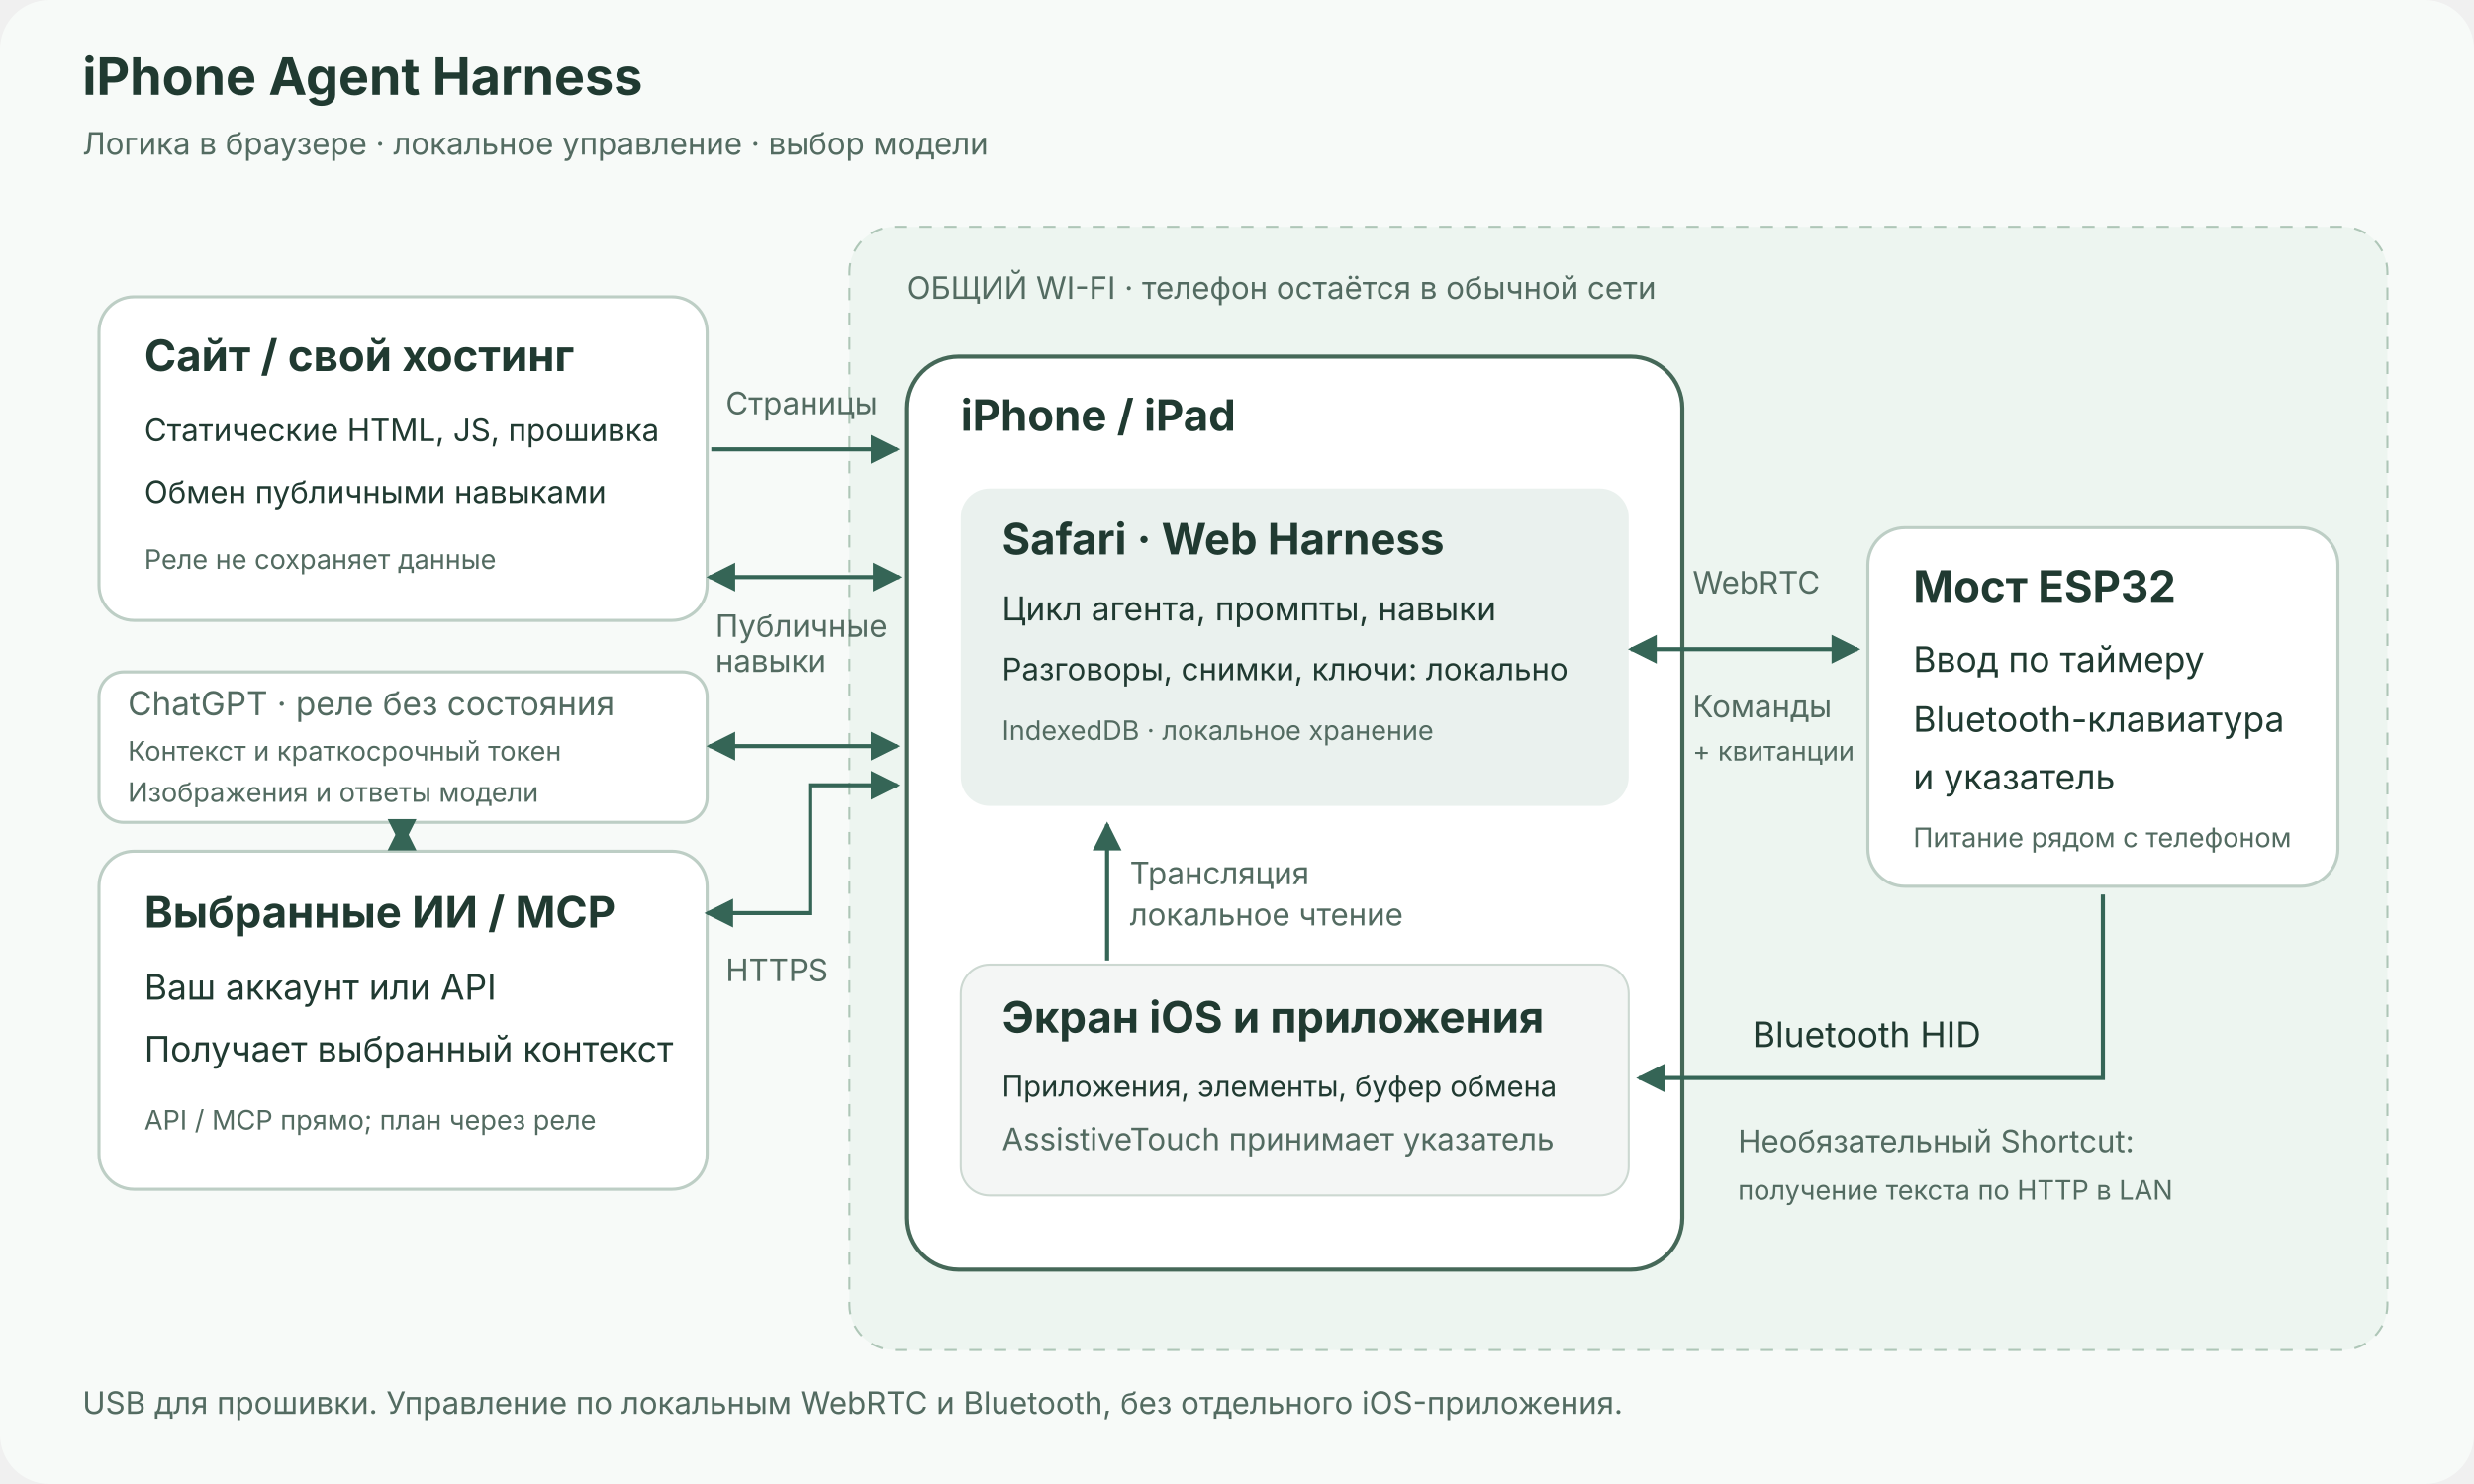
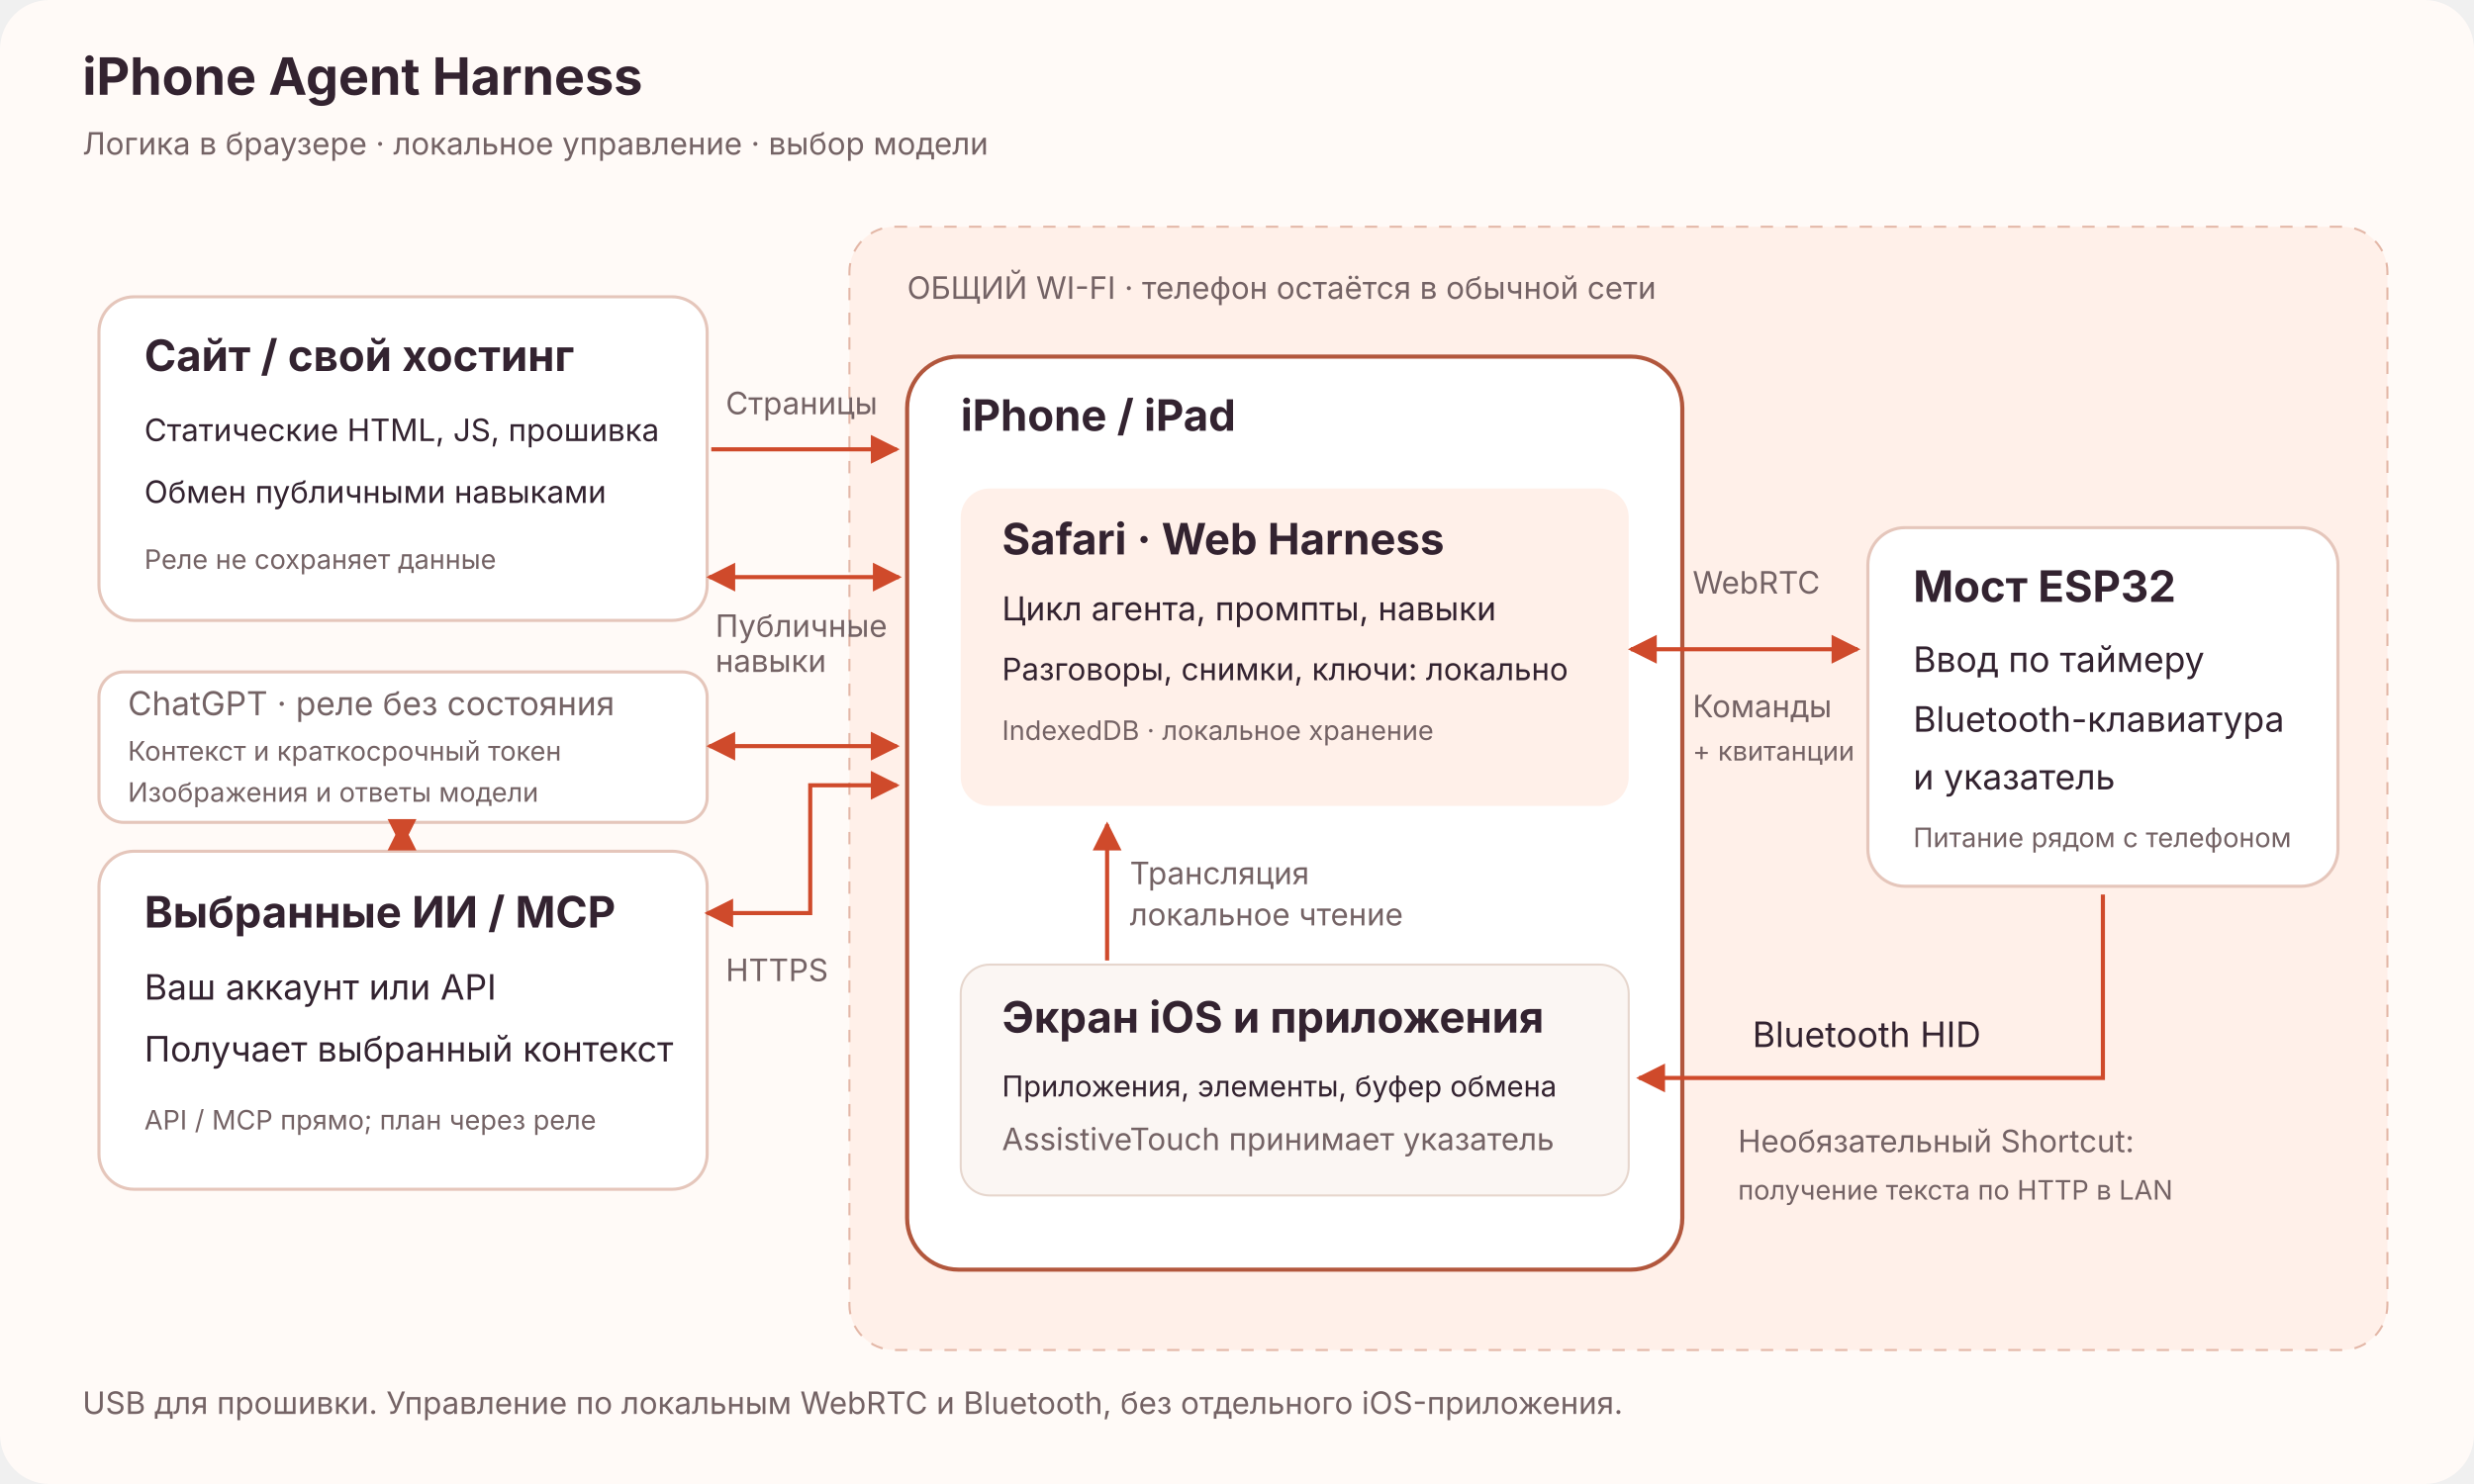
<svg xmlns="http://www.w3.org/2000/svg" width="1200" height="720" viewBox="0 0 1200 720" role="img" aria-labelledby="title desc" lang="ru" xml:lang="ru">
  <defs>
    <marker id="arrow" viewBox="0 0 10 10" refX="9" refY="5" markerWidth="7" markerHeight="7" orient="auto-start-reverse">
-       <path d="m0 0 10 5-10 5z" fill="#356556" />
+       <path d="m0 0 10 5-10 5z" fill="#cf4a2b" />
    </marker>
-     <style>text{font-family:system-ui,-apple-system,sans-serif;fill:#203a31}.title{font-size:25px;font-weight:700}.head{font-size:21px;font-weight:650}.body{font-size:17px}.small{font-size:15px;fill:#536b61}.box{fill:#fff;stroke:#bdcec5;stroke-width:1.5}.line{fill:none;stroke:#356556;stroke-width:2;marker-end:url(#arrow)}.both{marker-start:url(#arrow)}</style>
+     <style>text{font-family:system-ui,-apple-system,sans-serif;fill:#332330}.title{font-size:25px;font-weight:700}.head{font-size:21px;font-weight:650}.body{font-size:17px}.small{font-size:15px;fill:#746365}.box{fill:#fff;stroke:#e5c6bb;stroke-width:1.5}.line{fill:none;stroke:#cf4a2b;stroke-width:2;marker-end:url(#arrow)}.both{marker-start:url(#arrow)}</style>
  </defs>
-   <rect width="1200" height="720" rx="24" fill="#f7faf8" />
+   <rect width="1200" height="720" rx="24" fill="#fffaf7" />
  <text x="40" y="46" class="title">iPhone Agent Harness</text>
  <text x="40" y="75" class="small">Логика в браузере · локальное управление · выбор модели</text>
-   <rect x="412" y="110" width="746" height="545" rx="22" fill="#edf5f0" stroke="#aec6b7" stroke-dasharray="6 6" />
+   <rect x="412" y="110" width="746" height="545" rx="22" fill="#fff0e9" stroke="#e3b7a7" stroke-dasharray="6 6" />
  <text x="440" y="145" class="small">ОБЩИЙ WI-FI · телефон остаётся в обычной сети</text>
-   <rect x="440" y="173" width="376" height="443" rx="25" fill="#fff" stroke="#456858" stroke-width="2" />
+   <rect x="440" y="173" width="376" height="443" rx="25" fill="#fff" stroke="#b2573d" stroke-width="2" />
  <text x="466" y="209" class="head">iPhone / iPad</text>
-   <rect x="466" y="237" width="324" height="154" rx="14" fill="#eaf1ee" />
+   <rect x="466" y="237" width="324" height="154" rx="14" fill="#fff0e9" />
  <text x="486" y="269" class="head">Safari · Web Harness</text>
  <text x="486" y="301" class="body" style="font-size:16px">Цикл агента, промпты, навыки</text>
  <text x="486" y="330" class="body" style="font-size:15px">Разговоры, снимки, ключи: локально</text>
  <text x="486" y="359" class="small" style="font-size:13px">IndexedDB · локальное хранение</text>
-   <rect x="466" y="468" width="324" height="112" rx="14" fill="#f4f6f5" stroke="#ccd8d1" />
+   <rect x="466" y="468" width="324" height="112" rx="14" fill="#fbf6f3" stroke="#e6d6cd" />
  <text x="486" y="501" class="head">Экран iOS и приложения</text>
  <text x="486" y="532" class="body" style="font-size:14px">Приложения, элементы, буфер обмена</text>
  <text x="486" y="558" class="small">AssistiveTouch принимает указатель</text>
  <path class="line" d="M537 466v-66" />
  <text x="548" y="429" class="small">Трансляция</text>
  <text x="548" y="449" class="small">локальное чтение</text>
  <rect x="48" y="144" width="295" height="157" rx="17" class="box" />
  <text x="70" y="180" class="head">Сайт / свой хостинг</text>
  <text x="70" y="214" class="body" style="font-size:15px">Статические HTML, JS, прошивка</text>
  <text x="70" y="244" class="body" style="font-size:15px">Обмен публичными навыками</text>
  <text x="70" y="276" class="small" style="font-size:13px">Реле не сохраняет данные</text>
  <path class="line" d="M345 218h90" />
  <text x="352" y="201" class="small">Страницы</text>
  <path class="line both" d="M344 280h92" />
  <text x="347" y="309" class="small">
    <tspan x="347" dy="0">Публичные</tspan>
    <tspan x="347" dy="17">навыки</tspan>
  </text>
  <rect x="48" y="413" width="295" height="164" rx="17" class="box" />
  <text x="70" y="450" class="head">Выбранные ИИ / MCP</text>
  <text x="70" y="485" class="body">Ваш аккаунт или API</text>
  <text x="70" y="515" class="body">Получает выбранный контекст</text>
  <text x="70" y="548" class="small" style="font-size:13px">API / MCP прямо; план через реле</text>
  <path class="line both" d="M343 443h50v-62h42" />
  <text x="352" y="476" class="small">HTTPS</text>
  <rect x="906" y="256" width="228" height="174" rx="18" class="box" />
  <text x="928" y="292" class="head">Мост ESP32</text>
  <text x="928" y="326" class="body">Ввод по таймеру</text>
  <text x="928" y="355" class="body">Bluetooth-клавиатура</text>
  <text x="928" y="383" class="body">и указатель</text>
  <text x="928" y="411" class="small" style="font-size:13px">Питание рядом с телефоном</text>
  <path class="line both" d="M791 315h110" />
  <text x="821" y="288" class="small">WebRTC</text>
  <text x="821" y="348" class="small">Команды</text>
  <text x="821" y="369" class="small" style="font-size:13px">+ квитанции</text>
  <path class="line" d="M1020 434v89H795" />
  <text x="850" y="508" class="body">Bluetooth HID</text>
  <text x="843" y="559" class="small">Необязательный Shortcut:</text>
  <text x="843" y="582" class="small" style="font-size:13px">получение текста по HTTP в LAN</text>
  <text x="40" y="686" class="small">USB для прошивки. Управление по локальным WebRTC и Bluetooth, без отдельного iOS-приложения.</text>
  <rect x="48" y="326" width="295" height="73" rx="12" class="box" />
  <path class="line both" d="M344 362h91" />
  <path class="line both" d="M195 400v10" />
  <text x="62" y="347" class="small" style="font-size:16px">ChatGPT · реле без состояния</text>
  <text x="62" y="369" class="small" style="font-size:13px">Контекст и краткосрочный токен</text>
  <text x="62" y="389" class="small" style="font-size:13px">Изображения и ответы модели</text>
</svg>
